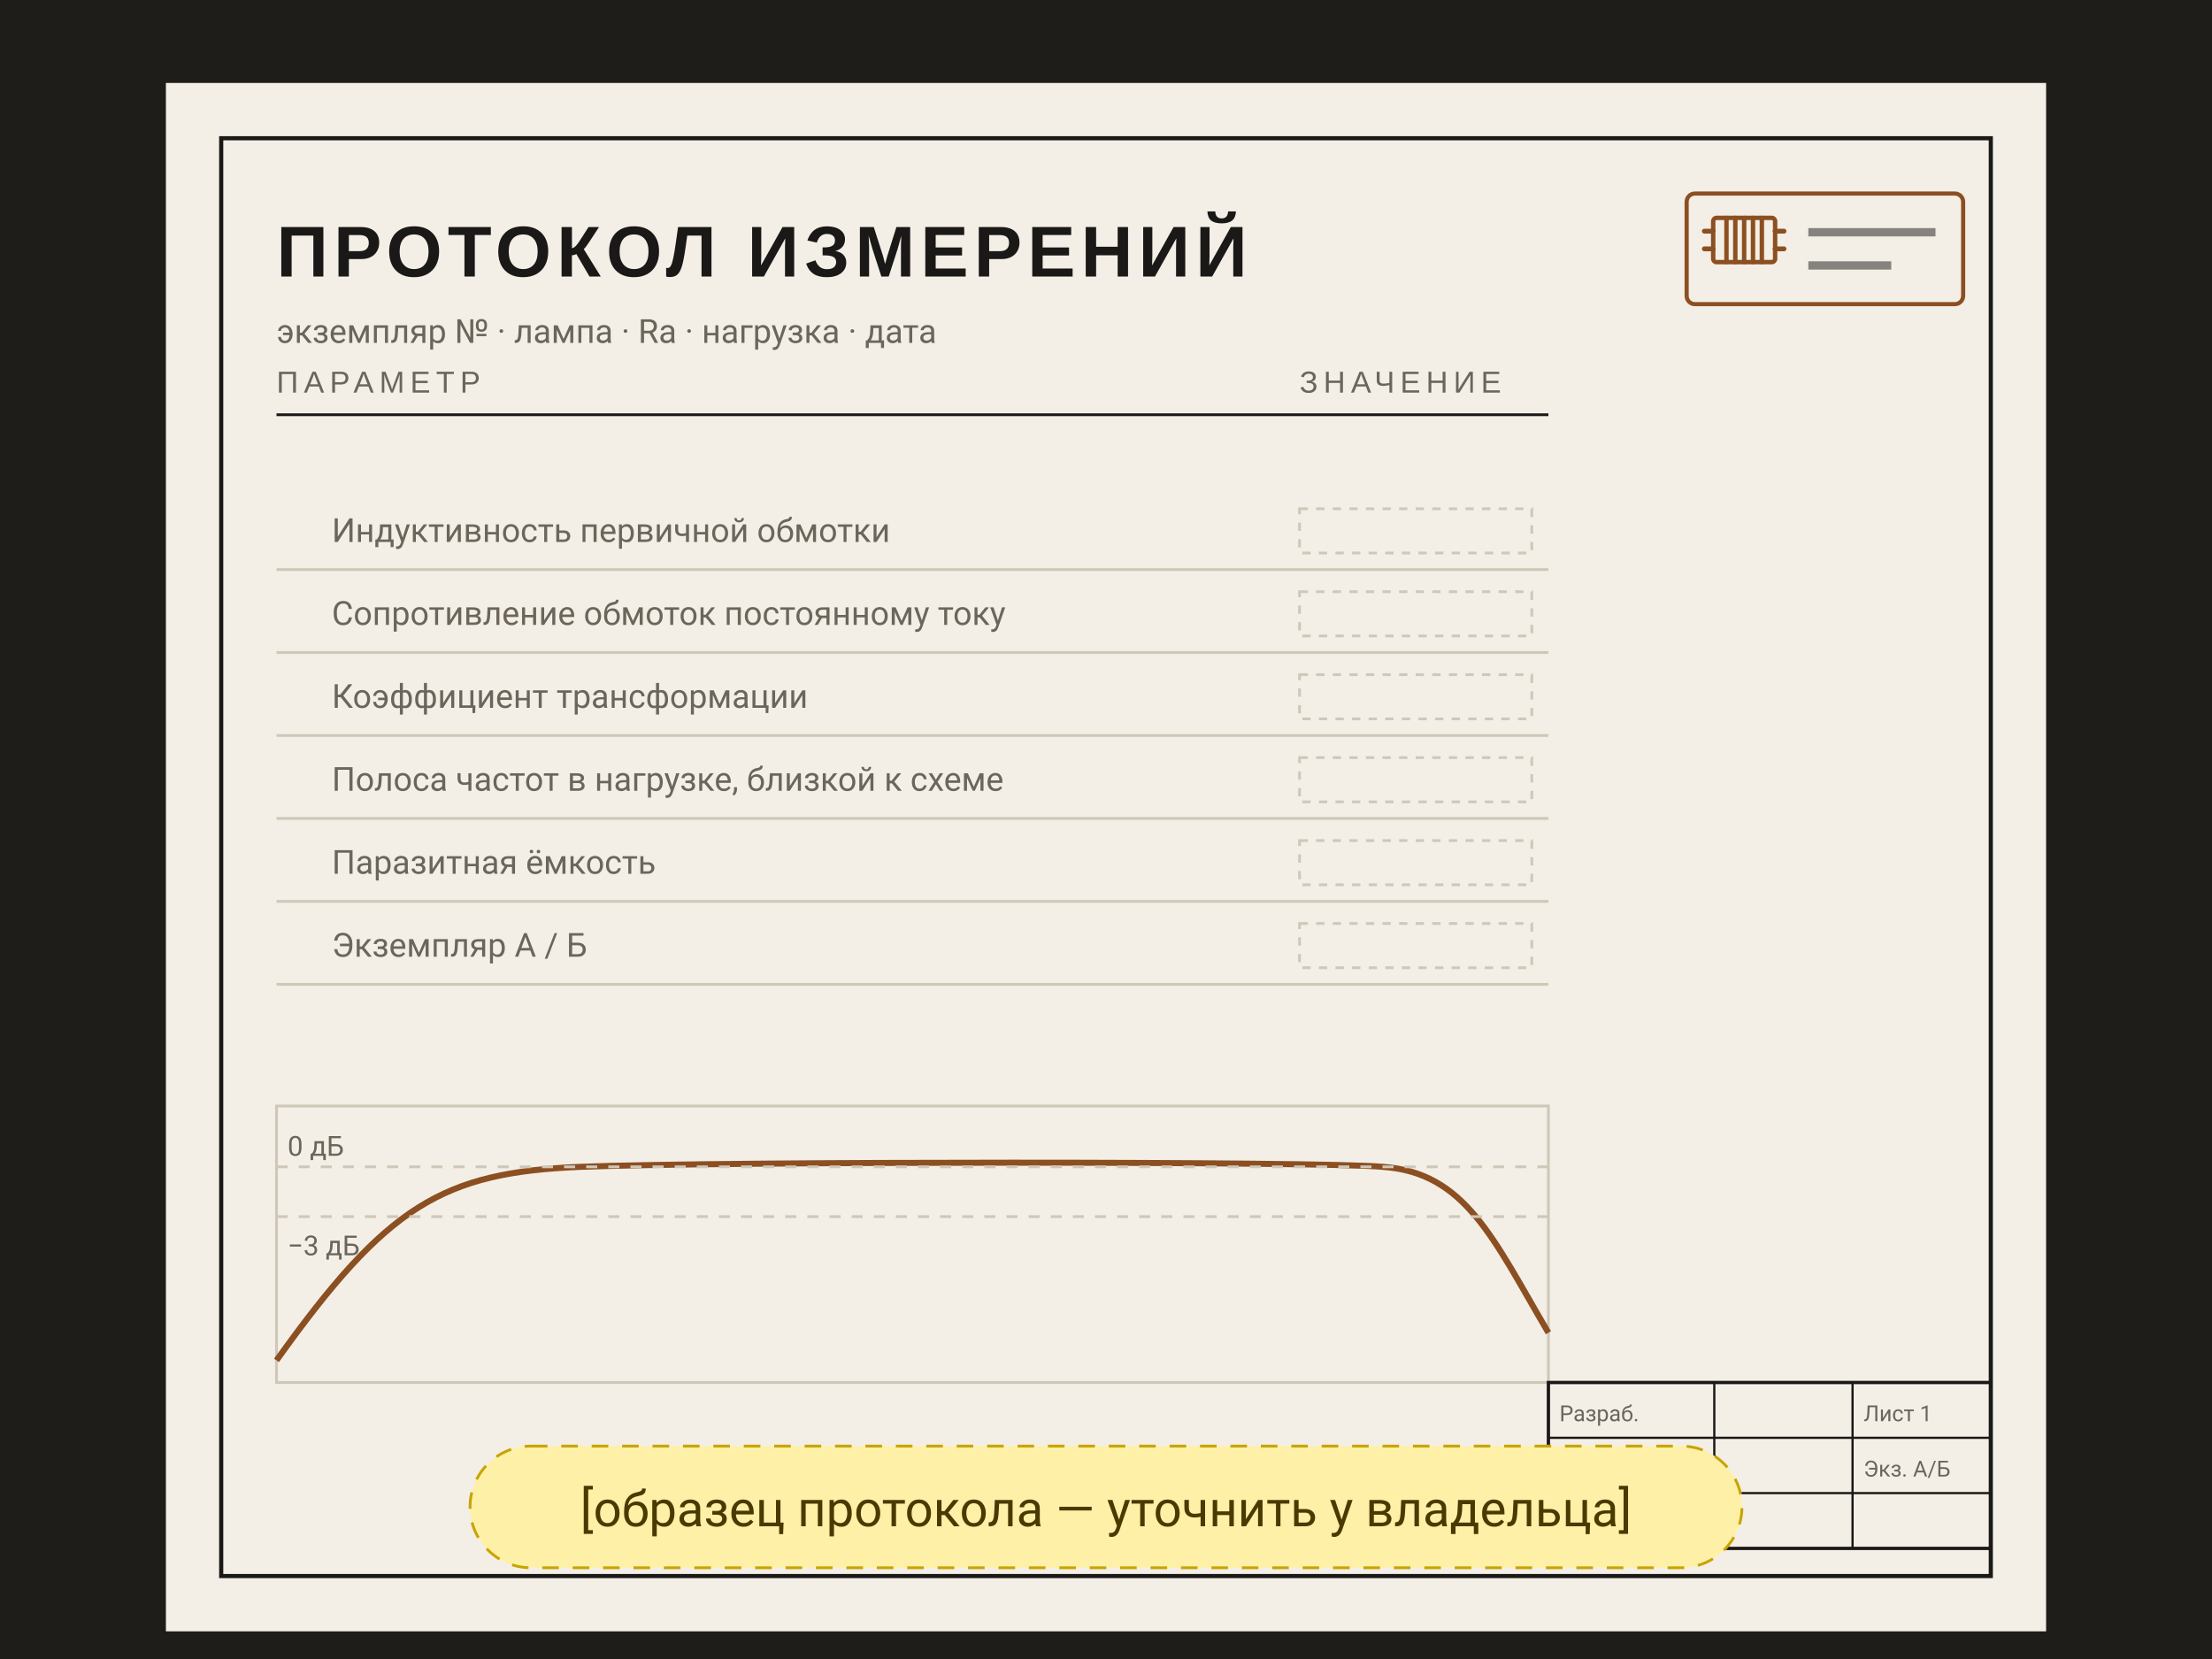
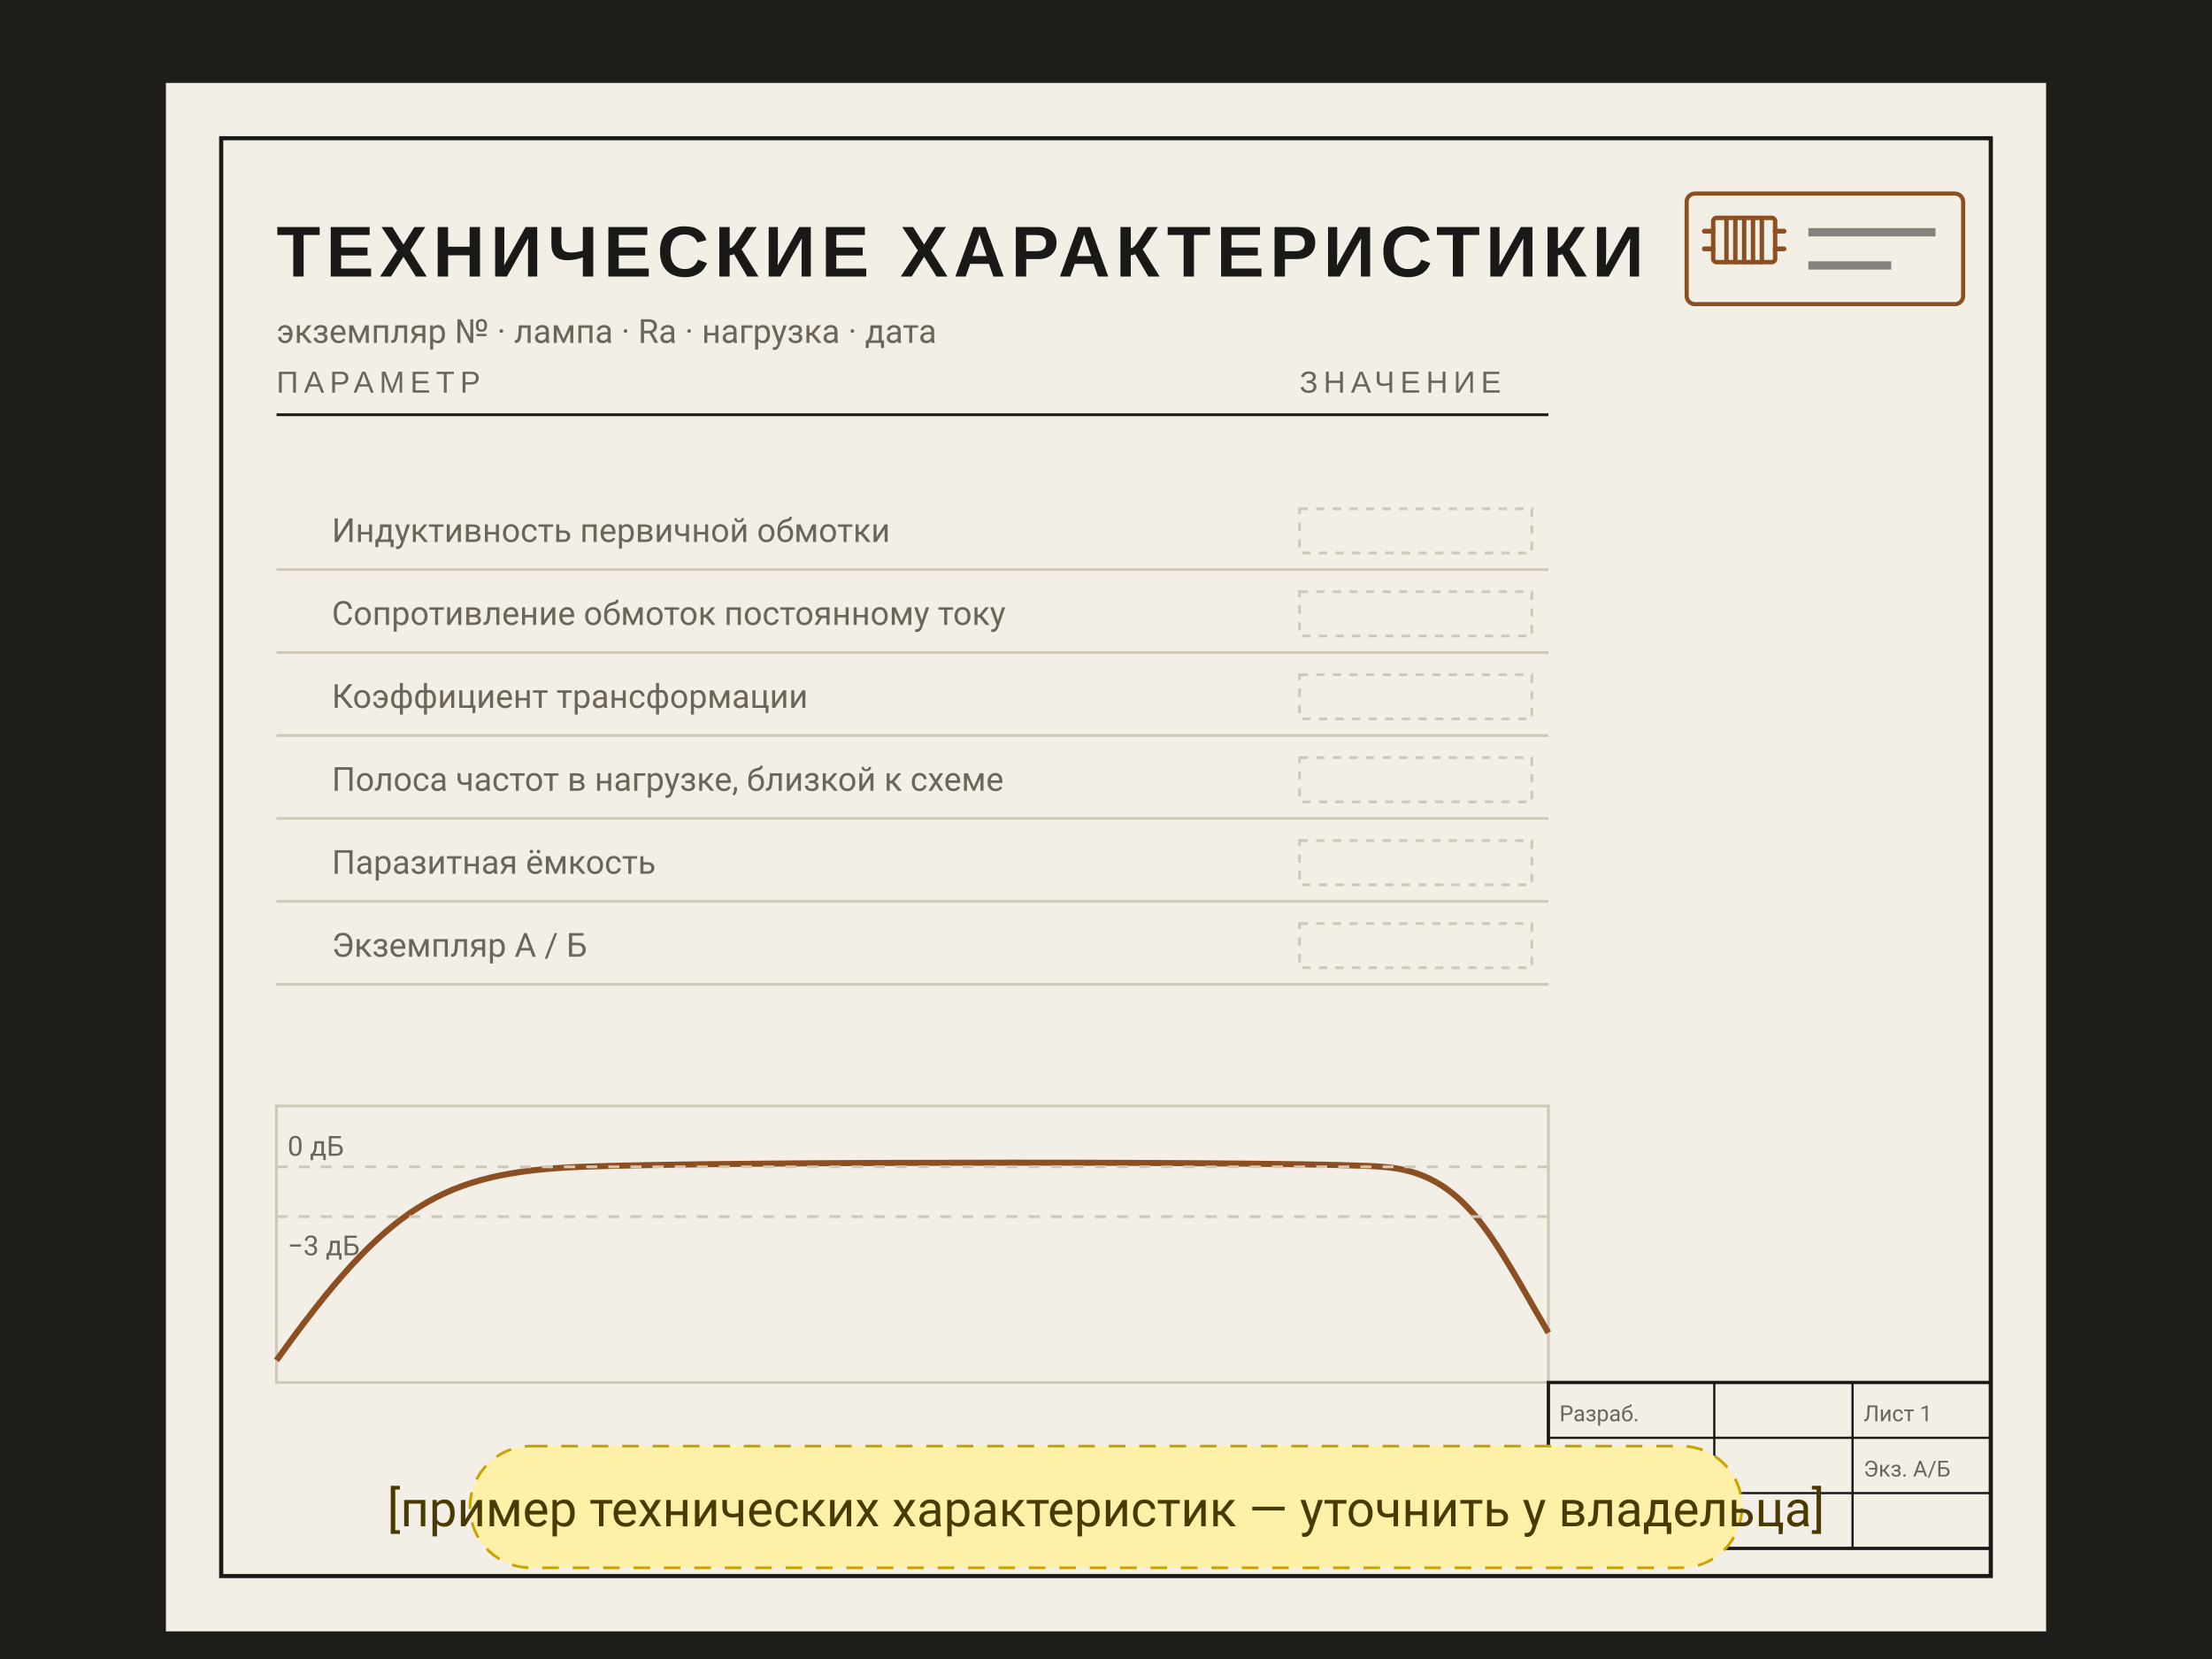
- <svg xmlns="http://www.w3.org/2000/svg" viewBox="0 0 800 600" role="img" aria-label="[образец протокола измерений — уточнить у владельца]">
+ <svg xmlns="http://www.w3.org/2000/svg" viewBox="0 0 800 600" role="img" aria-label="[пример технических характеристик — уточнить у владельца]">
  <rect width="800" height="600" fill="#1F1D1A" />
  <rect x="60" y="30" width="680" height="560" fill="#F3EFE6" />
  <rect x="80" y="50" width="640" height="520" fill="none" stroke="#1A1917" stroke-width="1.5" />
-   <text x="100" y="100" font-family="Oswald,'Oswald Variable','Arial Narrow',Arial,sans-serif" font-size="26" font-weight="600" letter-spacing="2" fill="#1A1917">ПРОТОКОЛ ИЗМЕРЕНИЙ</text>
+   <text x="100" y="100" font-family="Oswald,'Oswald Variable','Arial Narrow',Arial,sans-serif" font-size="26" font-weight="600" letter-spacing="2" fill="#1A1917">ТЕХНИЧЕСКИЕ ХАРАКТЕРИСТИКИ</text>
  <text x="100" y="124" font-family="'Golos Text','Golos Text Variable',system-ui,-apple-system,'Segoe UI',Roboto,Arial,sans-serif" font-size="12" fill="#6B655B">экземпляр №  ·  лампа  ·  Ra  ·  нагрузка  ·  дата</text>
  <g transform="translate(610 70)">
    <rect width="100" height="40" rx="3" fill="none" stroke="#8C4F22" stroke-width="1.5" />
    <g transform="translate(8 4) scale(0.8)" fill="none" stroke="#8C4F22" stroke-width="2" stroke-linecap="round" stroke-linejoin="round">
      <rect x="2" y="6" width="28" height="20" rx="1.5" />
      <path d="M8 6v20M12 6v20M16 6v20M20 6v20M24 6v20" />
      <path d="M2 12H-2M2 20H-2M30 12h4M30 20h4" stroke-width="2.2" />
    </g>
    <path d="M44 14h46M44 26h30" stroke="#1A1917" stroke-opacity=".5" stroke-width="3" />
  </g>
  <path d="M100 150H560" stroke="#1A1917" />
  <text x="100" y="142" font-family="Oswald,'Oswald Variable','Arial Narrow',Arial,sans-serif" font-size="11" letter-spacing="2" fill="#6B655B">ПАРАМЕТР</text>
  <text x="470" y="142" font-family="Oswald,'Oswald Variable','Arial Narrow',Arial,sans-serif" font-size="11" letter-spacing="2" fill="#6B655B">ЗНАЧЕНИЕ</text>
  <text x="120" y="196" font-family="'Golos Text','Golos Text Variable',system-ui,-apple-system,'Segoe UI',Roboto,Arial,sans-serif" font-size="12" fill="#6B655B">Индуктивность первичной обмотки</text>
  <path d="M100 206H560" stroke="#CFC8B9" />
  <rect x="470" y="184" width="84" height="16" fill="none" stroke="#CFC8B9" stroke-dasharray="3 3" />
  <text x="120" y="226" font-family="'Golos Text','Golos Text Variable',system-ui,-apple-system,'Segoe UI',Roboto,Arial,sans-serif" font-size="12" fill="#6B655B">Сопротивление обмоток постоянному току</text>
  <path d="M100 236H560" stroke="#CFC8B9" />
  <rect x="470" y="214" width="84" height="16" fill="none" stroke="#CFC8B9" stroke-dasharray="3 3" />
  <text x="120" y="256" font-family="'Golos Text','Golos Text Variable',system-ui,-apple-system,'Segoe UI',Roboto,Arial,sans-serif" font-size="12" fill="#6B655B">Коэффициент трансформации</text>
  <path d="M100 266H560" stroke="#CFC8B9" />
  <rect x="470" y="244" width="84" height="16" fill="none" stroke="#CFC8B9" stroke-dasharray="3 3" />
  <text x="120" y="286" font-family="'Golos Text','Golos Text Variable',system-ui,-apple-system,'Segoe UI',Roboto,Arial,sans-serif" font-size="12" fill="#6B655B">Полоса частот в нагрузке, близкой к схеме</text>
  <path d="M100 296H560" stroke="#CFC8B9" />
  <rect x="470" y="274" width="84" height="16" fill="none" stroke="#CFC8B9" stroke-dasharray="3 3" />
  <text x="120" y="316" font-family="'Golos Text','Golos Text Variable',system-ui,-apple-system,'Segoe UI',Roboto,Arial,sans-serif" font-size="12" fill="#6B655B">Паразитная ёмкость</text>
  <path d="M100 326H560" stroke="#CFC8B9" />
  <rect x="470" y="304" width="84" height="16" fill="none" stroke="#CFC8B9" stroke-dasharray="3 3" />
  <text x="120" y="346" font-family="'Golos Text','Golos Text Variable',system-ui,-apple-system,'Segoe UI',Roboto,Arial,sans-serif" font-size="12" fill="#6B655B">Экземпляр А / Б</text>
  <path d="M100 356H560" stroke="#CFC8B9" />
  <rect x="470" y="334" width="84" height="16" fill="none" stroke="#CFC8B9" stroke-dasharray="3 3" />
  <g transform="translate(100 400)">
    <rect width="460" height="100" fill="none" stroke="#CFC8B9" />
    <path d="M0 92C40 36 60 24 110 22S380 20 400 22c30 2 40 26 60 60" fill="none" stroke="#8C4F22" stroke-width="2.2" />
    <path d="M0 22H460M0 40H460" stroke="#CFC8B9" stroke-dasharray="4 4" />
    <text x="4" y="18" font-family="'Golos Text','Golos Text Variable',system-ui,-apple-system,'Segoe UI',Roboto,Arial,sans-serif" font-size="10" fill="#6B655B">0 дБ</text>
    <text x="4" y="54" font-family="'Golos Text','Golos Text Variable',system-ui,-apple-system,'Segoe UI',Roboto,Arial,sans-serif" font-size="10" fill="#6B655B">−3 дБ</text>
  </g>
  <g transform="translate(560 500)">
    <rect width="160" height="60" fill="none" stroke="#1A1917" stroke-width="1.2" />
    <path d="M0 20H160M0 40H160M60 0V60M110 0V60" stroke="#1A1917" stroke-width=".8" />
    <text x="4" y="14" font-family="'Golos Text','Golos Text Variable',system-ui,-apple-system,'Segoe UI',Roboto,Arial,sans-serif" font-size="8" fill="#6B655B">Разраб.</text>
    <text x="4" y="34" font-family="'Golos Text','Golos Text Variable',system-ui,-apple-system,'Segoe UI',Roboto,Arial,sans-serif" font-size="8" fill="#6B655B">Измерил</text>
    <text x="4" y="54" font-family="'Golos Text','Golos Text Variable',system-ui,-apple-system,'Segoe UI',Roboto,Arial,sans-serif" font-size="8" fill="#6B655B">ОТК</text>
    <text x="114" y="14" font-family="'Golos Text','Golos Text Variable',system-ui,-apple-system,'Segoe UI',Roboto,Arial,sans-serif" font-size="8" fill="#6B655B">Лист 1</text>
    <text x="114" y="34" font-family="'Golos Text','Golos Text Variable',system-ui,-apple-system,'Segoe UI',Roboto,Arial,sans-serif" font-size="8" fill="#6B655B">Экз. А/Б</text>
  </g>
  <g transform="translate(400 545)">
    <rect x="-230.0" y="-22" width="460" height="44" rx="22" fill="#FFF0A8" stroke="#C8A400" stroke-dasharray="6 5" />
-     <text x="0" y="7" text-anchor="middle" font-family="'Golos Text','Golos Text Variable',system-ui,-apple-system,'Segoe UI',Roboto,Arial,sans-serif" font-size="18" fill="#4A3A00">[образец протокола — уточнить у владельца]</text>
+     <text x="0" y="7" text-anchor="middle" font-family="'Golos Text','Golos Text Variable',system-ui,-apple-system,'Segoe UI',Roboto,Arial,sans-serif" font-size="18" fill="#4A3A00">[пример технических характеристик — уточнить у владельца]</text>
  </g>
</svg>
